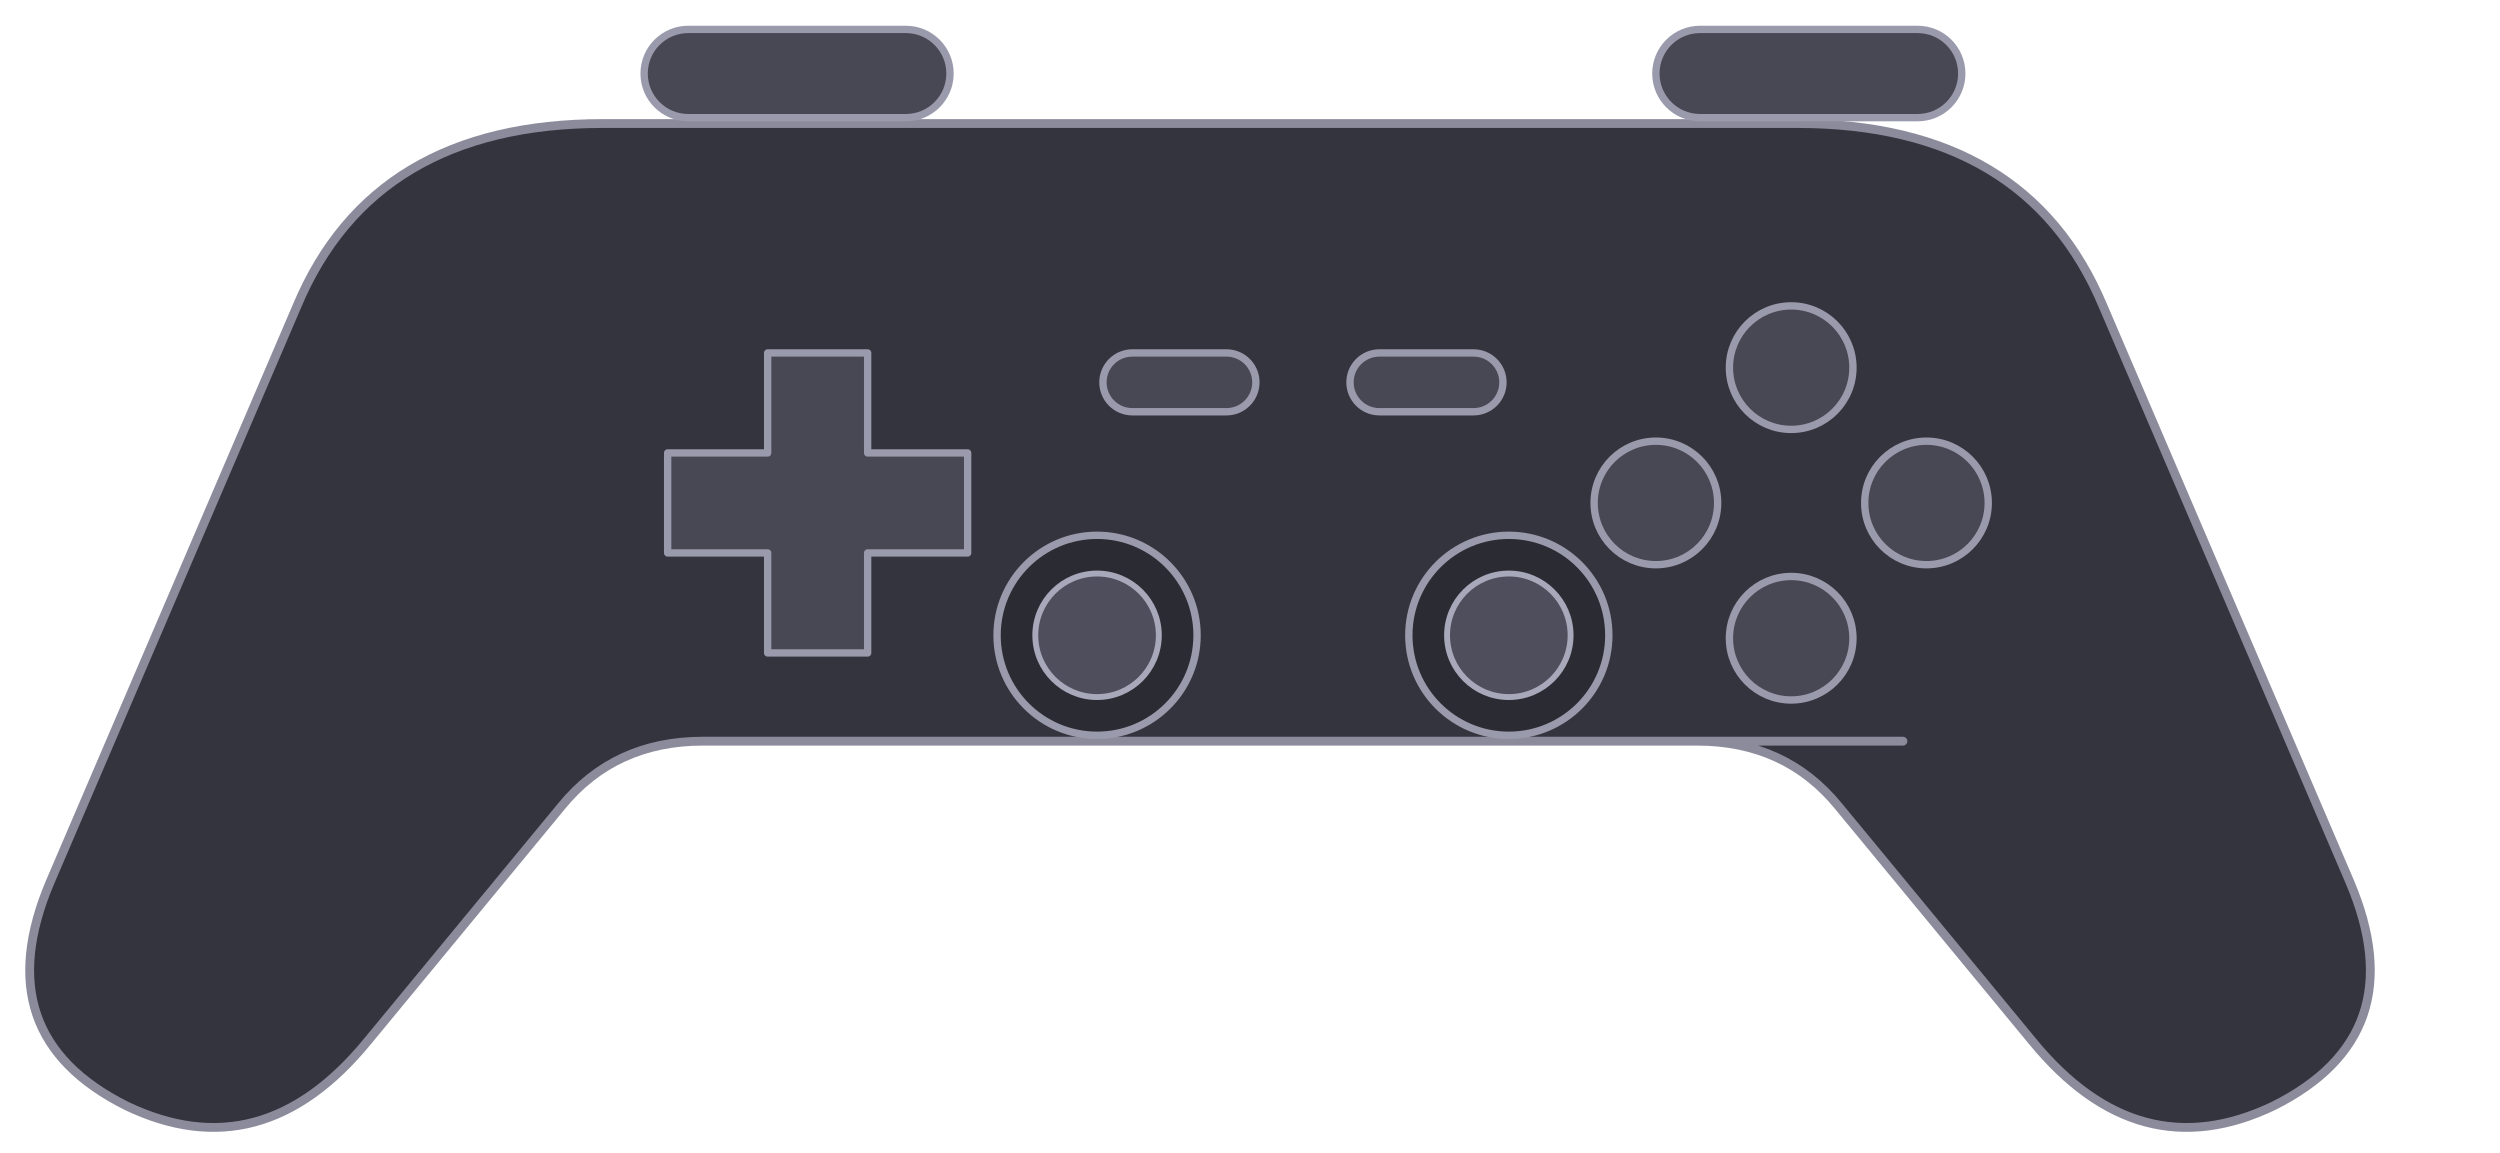
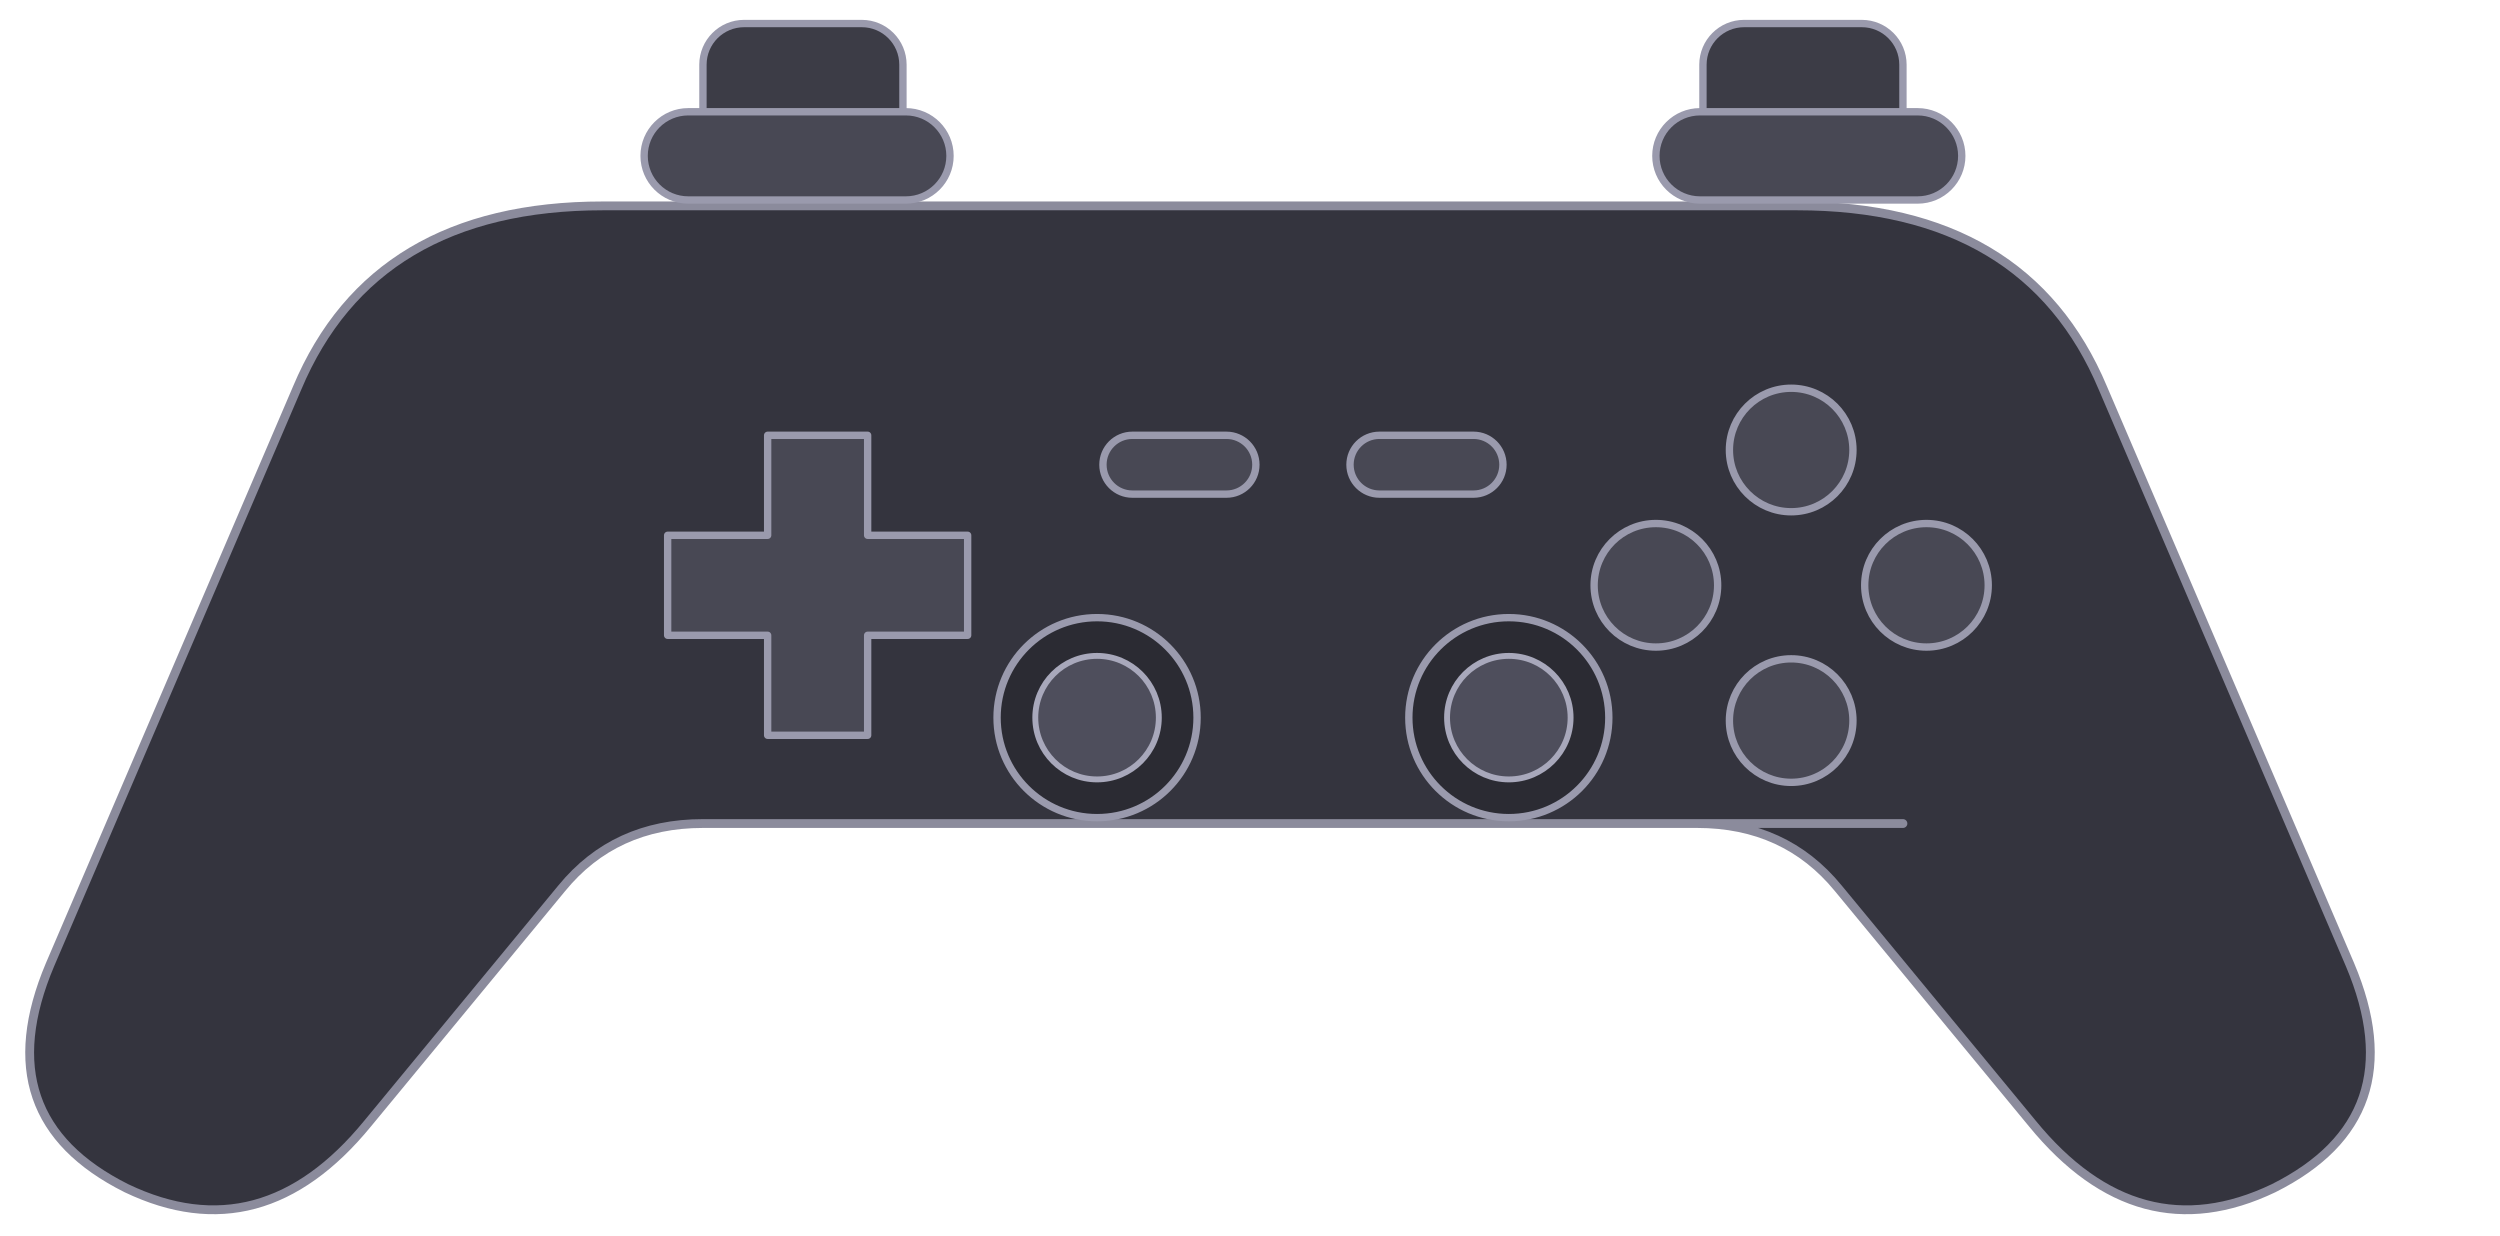
- <svg xmlns="http://www.w3.org/2000/svg" width="850" height="392" viewBox="-43 76 850 392">
+ <svg xmlns="http://www.w3.org/2000/svg" width="850" height="420" viewBox="-43 48 850 420">
  <g id="artwork" fill="none">
+     <rect x="196" y="56" width="68" height="44" rx="14" fill="#3c3c46" stroke="#9a9aad" stroke-width="2.5" />
+     <rect x="536" y="56" width="68" height="44" rx="14" fill="#3c3c46" stroke="#9a9aad" stroke-width="2.5" />
    <path d="M 232 118              L 568 118              q 78 0 104 62              l 84 196              q 22 52 -26 76              q -46 22 -82 -22              l -66 -80              q -18 -22 -48 -22              L 604 328              L 196 328              q -30 0 -48 22              l -66 80              q -36 44 -82 22              q -48 -24 -26 -76              l 84 -196              q 26 -62 104 -62 Z" fill="#34343e" stroke="#8b8b9c" stroke-width="3" stroke-linejoin="round" />
    <path d="M 218 196 h 34 v 34 h 34 v 34 h -34 v 34 h -34 v -34 h -34 v -34 h 34 Z" fill="#484854" stroke="#9a9aad" stroke-width="2.5" stroke-linejoin="round" />
    <circle cx="612" cy="247" r="21" fill="#484854" stroke="#9a9aad" stroke-width="2.5" />
    <circle cx="566" cy="293" r="21" fill="#484854" stroke="#9a9aad" stroke-width="2.5" />
    <circle cx="520" cy="247" r="21" fill="#484854" stroke="#9a9aad" stroke-width="2.5" />
    <circle cx="566" cy="201" r="21" fill="#484854" stroke="#9a9aad" stroke-width="2.5" />
    <rect x="176" y="86" width="104" height="30" rx="15" fill="#484854" stroke="#9a9aad" stroke-width="2.5" />
    <rect x="520" y="86" width="104" height="30" rx="15" fill="#484854" stroke="#9a9aad" stroke-width="2.5" />
    <rect x="332" y="196" width="52" height="20" rx="10" fill="#484854" stroke="#9a9aad" stroke-width="2.5" />
    <rect x="416" y="196" width="52" height="20" rx="10" fill="#484854" stroke="#9a9aad" stroke-width="2.5" />
    <circle cx="330" cy="292" r="34" fill="#2b2b33" stroke="#9a9aad" stroke-width="2.5" />
    <circle cx="330" cy="292" r="21" fill="#4e4e5c" stroke="#a8a8bb" stroke-width="2" />
    <circle cx="470" cy="292" r="34" fill="#2b2b33" stroke="#9a9aad" stroke-width="2.5" />
    <circle cx="470" cy="292" r="21" fill="#4e4e5c" stroke="#a8a8bb" stroke-width="2" />
  </g>
  <g id="anchors" fill="none" stroke="none">
    <circle id="anchor-leftstick_up" cx="330" cy="262" r="6" />
    <circle id="anchor-leftstick_down" cx="330" cy="318" r="6" />
    <circle id="anchor-leftstick_left" cx="302" cy="290" r="6" />
    <circle id="anchor-leftstick_right" cx="358" cy="290" r="6" />
    <circle id="anchor-rightstick_up" cx="468" cy="262" r="6" />
    <circle id="anchor-rightstick_down" cx="468" cy="318" r="6" />
    <circle id="anchor-rightstick_left" cx="440" cy="290" r="6" />
    <circle id="anchor-rightstick_right" cx="496" cy="290" r="6" />
    <circle id="anchor-Up" cx="235" cy="200" r="6" />
    <circle id="anchor-Down" cx="235" cy="294" r="6" />
    <circle id="anchor-Left" cx="188" cy="247" r="6" />
    <circle id="anchor-Right" cx="282" cy="247" r="6" />
    <circle id="anchor-A" cx="612" cy="247" r="6" />
    <circle id="anchor-B" cx="566" cy="293" r="6" />
    <circle id="anchor-Y" cx="520" cy="247" r="6" />
    <circle id="anchor-X" cx="566" cy="201" r="6" />
    <circle id="anchor-C" cx="640" cy="290" r="6" />
    <circle id="anchor-Z" cx="640" cy="204" r="6" />
    <circle id="anchor-L" cx="228" cy="101" r="6" />
    <circle id="anchor-R" cx="572" cy="101" r="6" />
+     <circle id="anchor-lefttrigger" cx="230" cy="70" r="6" />
+     <circle id="anchor-righttrigger" cx="570" cy="70" r="6" />
    <circle id="anchor-Select" cx="358" cy="206" r="6" />
    <circle id="anchor-Start" cx="442" cy="206" r="6" />
    <circle id="anchor-Mode" cx="400" cy="240" r="6" />
  </g>
</svg>
